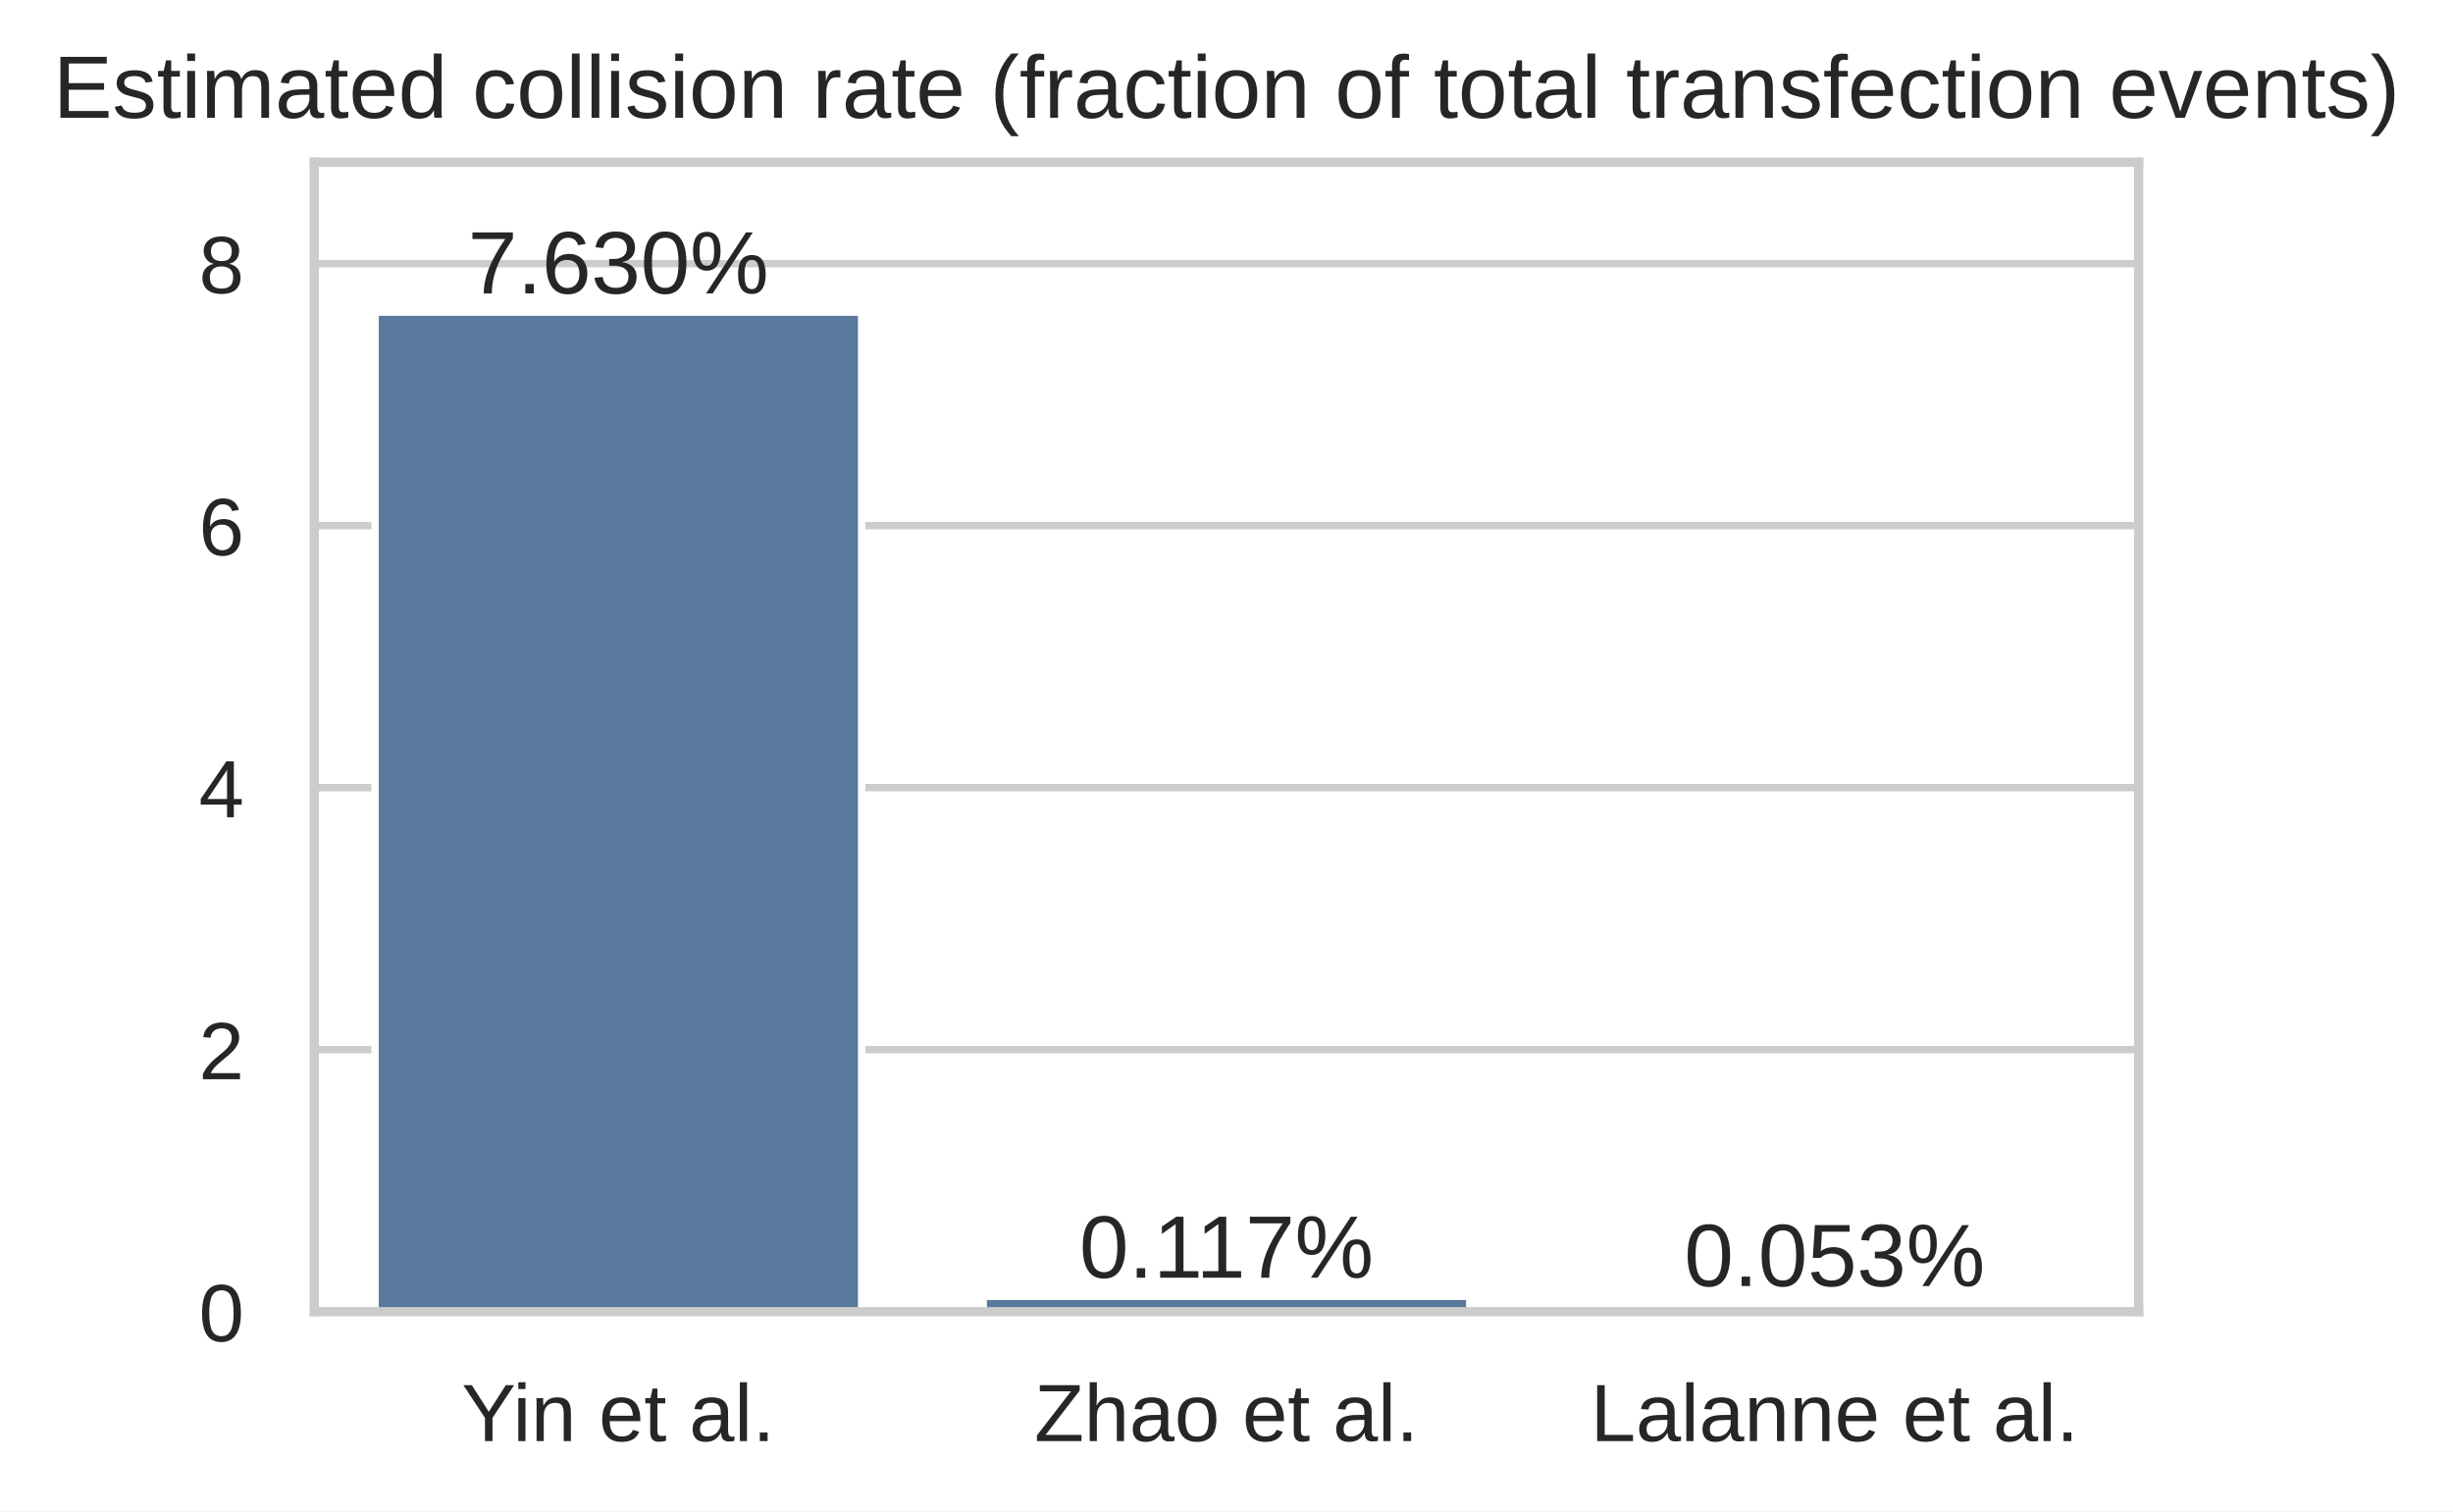
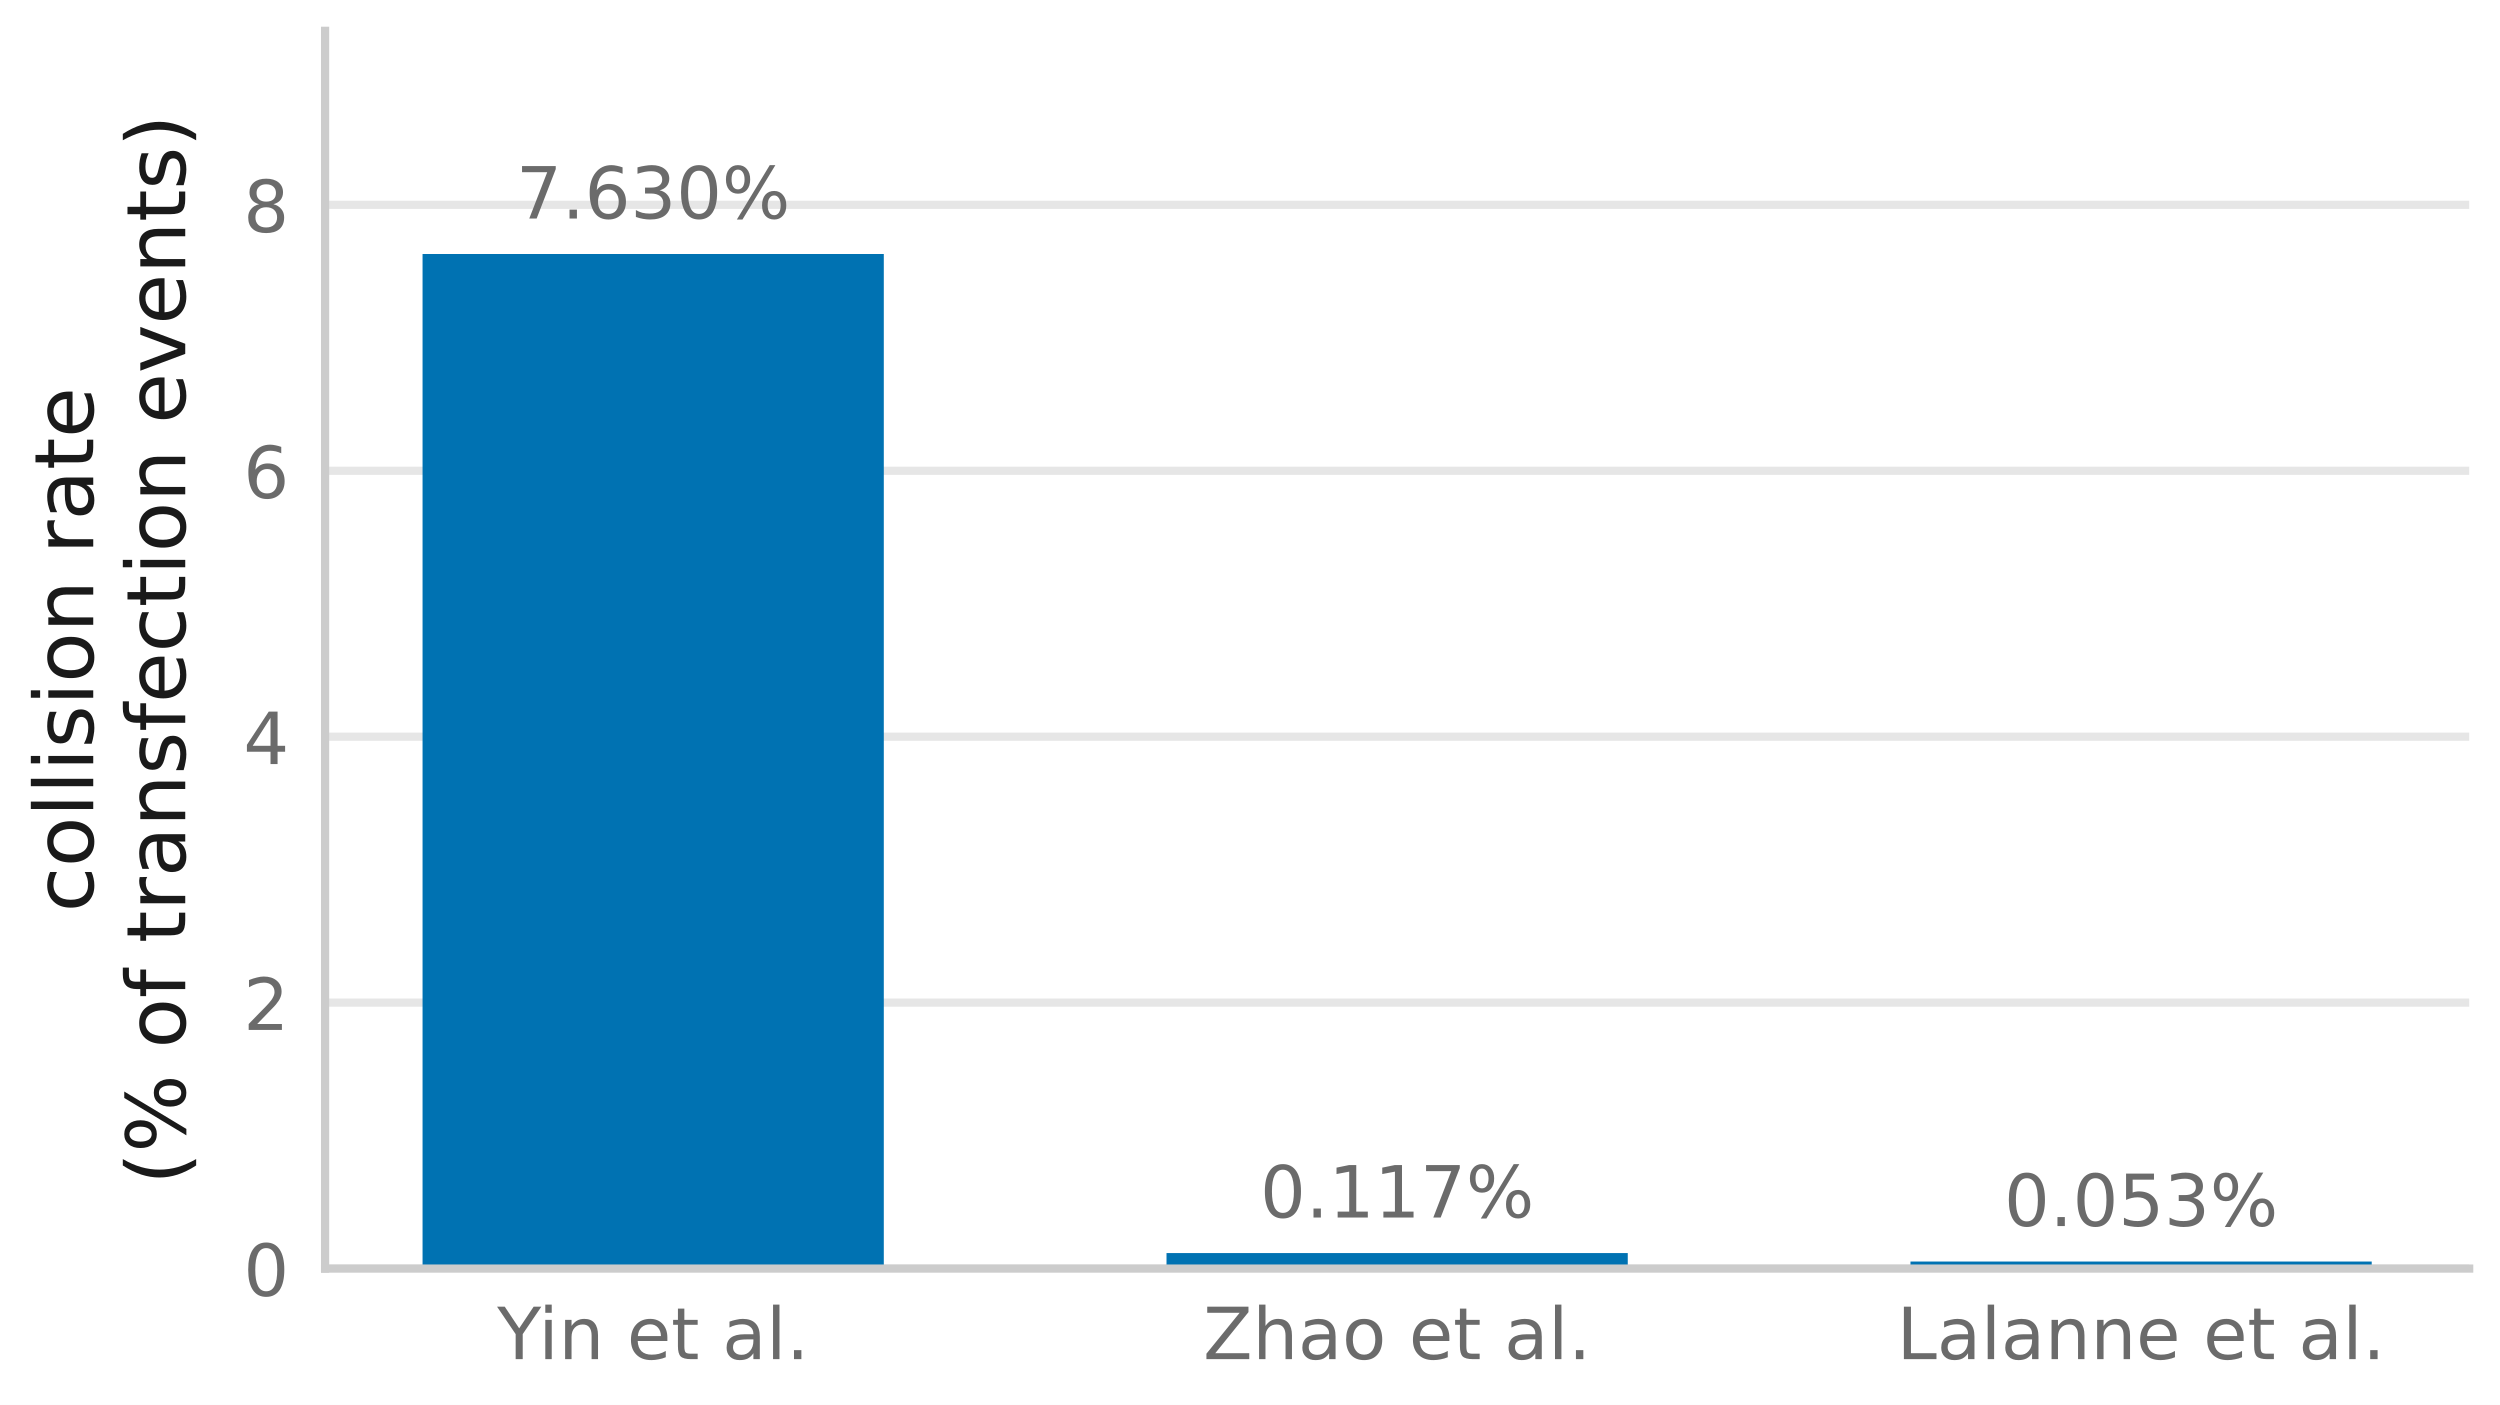
- <svg xmlns="http://www.w3.org/2000/svg" width="331.858pt" height="204.48pt" viewBox="0 0 331.858 204.48" version="1.1">
+ <svg xmlns="http://www.w3.org/2000/svg" width="243.431pt" height="136.8pt" viewBox="0 0 243.431 136.8" version="1.1">
  <defs>
    <style type="text/css">*{stroke-linejoin: round; stroke-linecap: butt}</style>
  </defs>
  <g id="figure_1">
    <g id="patch_1">
-       <path d="M 0 204.48  L 331.858 204.48  L 331.858 0  L 0 0  z " style="fill: #ffffff" />
+       <path d="M 0 136.8  L 243.431 136.8  L 243.431 0  L 0 0  z " style="fill: #ffffff" />
    </g>
    <g id="axes_1">
      <g id="patch_2">
-         <path d="M 42.519 177.457  L 289.339 177.457  L 289.339 21.936  L 42.519 21.936  z " style="fill: #ffffff" />
+         <path d="M 31.655 123.525  L 240.43 123.525  L 240.43 3  L 31.655 3  z " style="fill: #ffffff" />
      </g>
      <g id="matplotlib.axis_1">
        <g id="xtick_1">
+           <g id="line2d_1" />
          <g id="text_1">
-             <text style="font-size: 11px; font-family: 'Arial', 'DejaVu Sans', 'Liberation Sans', 'Bitstream Vera Sans', sans-serif; text-anchor: middle; fill: #262626" x="83.656" y="194.965" transform="rotate(-0 83.65573 194.9651)">Yin et al.</text>
+             <text style="font-size: 7px; font-family: 'DejaVu Sans', 'Bitstream Vera Sans', 'Computer Modern Sans Serif', 'Lucida Grande', 'Verdana', 'Geneva', 'Lucid', 'Arial', 'Helvetica', 'Avant Garde', sans-serif; text-anchor: middle; fill: #6b6b6b" x="63.601" y="132.344" transform="rotate(-0 63.60131 132.344)">Yin et al.</text>
          </g>
        </g>
        <g id="xtick_2">
+           <g id="line2d_2" />
          <g id="text_2">
-             <text style="font-size: 11px; font-family: 'Arial', 'DejaVu Sans', 'Liberation Sans', 'Bitstream Vera Sans', sans-serif; text-anchor: middle; fill: #262626" x="165.929" y="194.965" transform="rotate(-0 165.9291 194.9651)">Zhao et al.</text>
+             <text style="font-size: 7px; font-family: 'DejaVu Sans', 'Bitstream Vera Sans', 'Computer Modern Sans Serif', 'Lucida Grande', 'Verdana', 'Geneva', 'Lucid', 'Arial', 'Helvetica', 'Avant Garde', sans-serif; text-anchor: middle; fill: #6b6b6b" x="136.043" y="132.344" transform="rotate(-0 136.0425 132.344)">Zhao et al.</text>
          </g>
        </g>
        <g id="xtick_3">
+           <g id="line2d_3" />
          <g id="text_3">
-             <text style="font-size: 11px; font-family: 'Arial', 'DejaVu Sans', 'Liberation Sans', 'Bitstream Vera Sans', sans-serif; text-anchor: middle; fill: #262626" x="248.202" y="194.965" transform="rotate(-0 248.2024 194.9651)">Lalanne et al.</text>
+             <text style="font-size: 7px; font-family: 'DejaVu Sans', 'Bitstream Vera Sans', 'Computer Modern Sans Serif', 'Lucida Grande', 'Verdana', 'Geneva', 'Lucid', 'Arial', 'Helvetica', 'Avant Garde', sans-serif; text-anchor: middle; fill: #6b6b6b" x="208.484" y="132.344" transform="rotate(-0 208.4837 132.344)">Lalanne et al.</text>
          </g>
        </g>
      </g>
      <g id="matplotlib.axis_2">
        <g id="ytick_1">
-           <g id="line2d_1">
-             <path d="M 42.519 177.457  L 289.339 177.457  " clip-path="url(#p1c4d473445)" style="fill: none; stroke: #cccccc; stroke-linecap: round" />
+           <g id="line2d_4">
+             <path d="M 31.655 123.525  L 240.43 123.525  " clip-path="url(#p268eff184b)" style="fill: none; stroke: #e6e6e6; stroke-width: 0.8; stroke-linecap: square" />
          </g>
+           <g id="line2d_5" />
          <g id="text_4">
-             <text style="font-size: 11px; font-family: 'Arial', 'DejaVu Sans', 'Liberation Sans', 'Bitstream Vera Sans', sans-serif; text-anchor: end; fill: #262626" x="33.019" y="181.461" transform="rotate(-0 33.01906 181.4609)">0</text>
+             <text style="font-size: 7px; font-family: 'DejaVu Sans', 'Bitstream Vera Sans', 'Computer Modern Sans Serif', 'Lucida Grande', 'Verdana', 'Geneva', 'Lucid', 'Arial', 'Helvetica', 'Avant Garde', sans-serif; text-anchor: end; fill: #6b6b6b" x="28.155" y="126.185" transform="rotate(-0 28.15474 126.1845)">0</text>
          </g>
        </g>
        <g id="ytick_2">
-           <g id="line2d_2">
-             <path d="M 42.519 142.009  L 289.339 142.009  " clip-path="url(#p1c4d473445)" style="fill: none; stroke: #cccccc; stroke-linecap: round" />
+           <g id="line2d_6">
+             <path d="M 31.655 97.63  L 240.43 97.63  " clip-path="url(#p268eff184b)" style="fill: none; stroke: #e6e6e6; stroke-width: 0.8; stroke-linecap: square" />
          </g>
+           <g id="line2d_7" />
          <g id="text_5">
-             <text style="font-size: 11px; font-family: 'Arial', 'DejaVu Sans', 'Liberation Sans', 'Bitstream Vera Sans', sans-serif; text-anchor: end; fill: #262626" x="33.019" y="146.013" transform="rotate(-0 33.01906 146.0132)">2</text>
+             <text style="font-size: 7px; font-family: 'DejaVu Sans', 'Bitstream Vera Sans', 'Computer Modern Sans Serif', 'Lucida Grande', 'Verdana', 'Geneva', 'Lucid', 'Arial', 'Helvetica', 'Avant Garde', sans-serif; text-anchor: end; fill: #6b6b6b" x="28.155" y="100.29" transform="rotate(-0 28.15474 100.2896)">2</text>
          </g>
        </g>
        <g id="ytick_3">
-           <g id="line2d_3">
-             <path d="M 42.519 106.561  L 289.339 106.561  " clip-path="url(#p1c4d473445)" style="fill: none; stroke: #cccccc; stroke-linecap: round" />
+           <g id="line2d_8">
+             <path d="M 31.655 71.735  L 240.43 71.735  " clip-path="url(#p268eff184b)" style="fill: none; stroke: #e6e6e6; stroke-width: 0.8; stroke-linecap: square" />
          </g>
+           <g id="line2d_9" />
          <g id="text_6">
-             <text style="font-size: 11px; font-family: 'Arial', 'DejaVu Sans', 'Liberation Sans', 'Bitstream Vera Sans', sans-serif; text-anchor: end; fill: #262626" x="33.019" y="110.566" transform="rotate(-0 33.01906 110.5655)">4</text>
+             <text style="font-size: 7px; font-family: 'DejaVu Sans', 'Bitstream Vera Sans', 'Computer Modern Sans Serif', 'Lucida Grande', 'Verdana', 'Geneva', 'Lucid', 'Arial', 'Helvetica', 'Avant Garde', sans-serif; text-anchor: end; fill: #6b6b6b" x="28.155" y="74.395" transform="rotate(-0 28.15474 74.39462)">4</text>
          </g>
        </g>
        <g id="ytick_4">
-           <g id="line2d_4">
-             <path d="M 42.519 71.114  L 289.339 71.114  " clip-path="url(#p1c4d473445)" style="fill: none; stroke: #cccccc; stroke-linecap: round" />
+           <g id="line2d_10">
+             <path d="M 31.655 45.84  L 240.43 45.84  " clip-path="url(#p268eff184b)" style="fill: none; stroke: #e6e6e6; stroke-width: 0.8; stroke-linecap: square" />
          </g>
+           <g id="line2d_11" />
          <g id="text_7">
-             <text style="font-size: 11px; font-family: 'Arial', 'DejaVu Sans', 'Liberation Sans', 'Bitstream Vera Sans', sans-serif; text-anchor: end; fill: #262626" x="33.019" y="75.118" transform="rotate(-0 33.01906 75.11782)">6</text>
+             <text style="font-size: 7px; font-family: 'DejaVu Sans', 'Bitstream Vera Sans', 'Computer Modern Sans Serif', 'Lucida Grande', 'Verdana', 'Geneva', 'Lucid', 'Arial', 'Helvetica', 'Avant Garde', sans-serif; text-anchor: end; fill: #6b6b6b" x="28.155" y="48.5" transform="rotate(-0 28.15474 48.49967)">6</text>
          </g>
        </g>
        <g id="ytick_5">
-           <g id="line2d_5">
-             <path d="M 42.519 35.666  L 289.339 35.666  " clip-path="url(#p1c4d473445)" style="fill: none; stroke: #cccccc; stroke-linecap: round" />
+           <g id="line2d_12">
+             <path d="M 31.655 19.945  L 240.43 19.945  " clip-path="url(#p268eff184b)" style="fill: none; stroke: #e6e6e6; stroke-width: 0.8; stroke-linecap: square" />
          </g>
+           <g id="line2d_13" />
          <g id="text_8">
-             <text style="font-size: 11px; font-family: 'Arial', 'DejaVu Sans', 'Liberation Sans', 'Bitstream Vera Sans', sans-serif; text-anchor: end; fill: #262626" x="33.019" y="39.67" transform="rotate(-0 33.01906 39.67013)">8</text>
+             <text style="font-size: 7px; font-family: 'DejaVu Sans', 'Bitstream Vera Sans', 'Computer Modern Sans Serif', 'Lucida Grande', 'Verdana', 'Geneva', 'Lucid', 'Arial', 'Helvetica', 'Avant Garde', sans-serif; text-anchor: end; fill: #6b6b6b" x="28.155" y="22.605" transform="rotate(-0 28.15474 22.60472)">8</text>
          </g>
+         </g>
+         <g id="text_9">
+           <text style="font-size: 8px; font-family: 'DejaVu Sans', 'Bitstream Vera Sans', 'Computer Modern Sans Serif', 'Lucida Grande', 'Verdana', 'Geneva', 'Lucid', 'Arial', 'Helvetica', 'Avant Garde', sans-serif; fill: #1a1a1a" transform="translate(9.07899 88.81703) rotate(-90)">collision rate</text>
+           <text style="font-size: 8px; font-family: 'DejaVu Sans', 'Bitstream Vera Sans', 'Computer Modern Sans Serif', 'Lucida Grande', 'Verdana', 'Geneva', 'Lucid', 'Arial', 'Helvetica', 'Avant Garde', sans-serif; fill: #1a1a1a" transform="translate(18.03724 115.3439) rotate(-90)">(% of transfection events)</text>
        </g>
      </g>
      <g id="patch_3">
-         <path d="M 50.746 177.457  L 116.565 177.457  L 116.565 42.222  L 50.746 42.222  z " clip-path="url(#p1c4d473445)" style="fill: #58789c; stroke: #ffffff; stroke-linejoin: miter" />
+         <path d="M 41.145 123.525  L 86.058 123.525  L 86.058 24.734  L 41.145 24.734  z " clip-path="url(#p268eff184b)" style="fill: #0072b2" />
      </g>
      <g id="patch_4">
-         <path d="M 133.02 177.457  L 198.838 177.457  L 198.838 175.385  L 133.02 175.385  z " clip-path="url(#p1c4d473445)" style="fill: #58789c; stroke: #ffffff; stroke-linejoin: miter" />
+         <path d="M 113.586 123.525  L 158.499 123.525  L 158.499 122.012  L 113.586 122.012  z " clip-path="url(#p268eff184b)" style="fill: #0072b2" />
      </g>
      <g id="patch_5">
-         <path d="M 215.293 177.457  L 281.112 177.457  L 281.112 176.517  L 215.293 176.517  z " clip-path="url(#p1c4d473445)" style="fill: #58789c; stroke: #ffffff; stroke-linejoin: miter" />
-       </g>
-       <g id="line2d_6">
-         <path clip-path="url(#p1c4d473445)" style="fill: none; stroke: #424242; stroke-width: 2.25; stroke-linecap: round" />
-       </g>
-       <g id="line2d_7">
-         <path clip-path="url(#p1c4d473445)" style="fill: none; stroke: #424242; stroke-width: 2.25; stroke-linecap: round" />
-       </g>
-       <g id="line2d_8">
-         <path clip-path="url(#p1c4d473445)" style="fill: none; stroke: #424242; stroke-width: 2.25; stroke-linecap: round" />
+         <path d="M 186.027 123.525  L 230.94 123.525  L 230.94 122.838  L 186.027 122.838  z " clip-path="url(#p268eff184b)" style="fill: #0072b2" />
      </g>
      <g id="patch_6">
-         <path d="M 42.519 177.457  L 42.519 21.936  " style="fill: none; stroke: #cccccc; stroke-width: 1.25; stroke-linejoin: miter; stroke-linecap: square" />
+         <path d="M 31.655 123.525  L 31.655 3  " style="fill: none; stroke: #cccccc; stroke-width: 0.8; stroke-linejoin: miter; stroke-linecap: square" />
      </g>
      <g id="patch_7">
-         <path d="M 289.339 177.457  L 289.339 21.936  " style="fill: none; stroke: #cccccc; stroke-width: 1.25; stroke-linejoin: miter; stroke-linecap: square" />
-       </g>
-       <g id="patch_8">
-         <path d="M 42.519 177.457  L 289.339 177.457  " style="fill: none; stroke: #cccccc; stroke-width: 1.25; stroke-linejoin: miter; stroke-linecap: square" />
-       </g>
-       <g id="patch_9">
-         <path d="M 42.519 21.936  L 289.339 21.936  " style="fill: none; stroke: #cccccc; stroke-width: 1.25; stroke-linejoin: miter; stroke-linecap: square" />
-       </g>
-       <g id="text_9">
-         <text style="font-size: 12px; font-family: 'Arial', 'DejaVu Sans', 'Liberation Sans', 'Bitstream Vera Sans', sans-serif; text-anchor: middle; fill: #262626" x="83.656" y="39.696" transform="rotate(-0 83.65573 39.69621)">7.630%</text>
+         <path d="M 31.655 123.525  L 240.43 123.525  " style="fill: none; stroke: #cccccc; stroke-width: 0.8; stroke-linejoin: miter; stroke-linecap: square" />
      </g>
      <g id="text_10">
-         <text style="font-size: 12px; font-family: 'Arial', 'DejaVu Sans', 'Liberation Sans', 'Bitstream Vera Sans', sans-serif; text-anchor: middle; fill: #262626" x="165.929" y="172.86" transform="rotate(-0 165.9291 172.8596)">0.117%</text>
+         <text style="font-size: 7px; font-family: 'DejaVu Sans', 'Bitstream Vera Sans', 'Computer Modern Sans Serif', 'Lucida Grande', 'Verdana', 'Geneva', 'Lucid', 'Arial', 'Helvetica', 'Avant Garde', sans-serif; text-anchor: middle; fill: #6b6b6b" x="63.601" y="21.278" transform="rotate(-0 63.60131 21.27845)">7.630%</text>
      </g>
      <g id="text_11">
-         <text style="font-size: 12px; font-family: 'Arial', 'DejaVu Sans', 'Liberation Sans', 'Bitstream Vera Sans', sans-serif; text-anchor: middle; fill: #262626" x="248.202" y="173.991" transform="rotate(-0 248.2024 173.9913)">0.053%</text>
+         <text style="font-size: 7px; font-family: 'DejaVu Sans', 'Bitstream Vera Sans', 'Computer Modern Sans Serif', 'Lucida Grande', 'Verdana', 'Geneva', 'Lucid', 'Arial', 'Helvetica', 'Avant Garde', sans-serif; text-anchor: middle; fill: #6b6b6b" x="136.043" y="118.556" transform="rotate(-0 136.0425 118.5558)">0.117%</text>
      </g>
      <g id="text_12">
-         <text style="font-size: 12px; font-family: 'Arial', 'DejaVu Sans', 'Liberation Sans', 'Bitstream Vera Sans', sans-serif; text-anchor: middle; fill: #262626" x="165.929" y="15.936" transform="rotate(-0 165.9291 15.93633)">Estimated collision rate (fraction of total transfection events)</text>
+         <text style="font-size: 7px; font-family: 'DejaVu Sans', 'Bitstream Vera Sans', 'Computer Modern Sans Serif', 'Lucida Grande', 'Verdana', 'Geneva', 'Lucid', 'Arial', 'Helvetica', 'Avant Garde', sans-serif; text-anchor: middle; fill: #6b6b6b" x="208.484" y="119.383" transform="rotate(-0 208.4837 119.3826)">0.053%</text>
      </g>
    </g>
  </g>
  <defs>
-     <clipPath id="p1c4d473445">
-       <rect x="42.519" y="21.936" width="246.82" height="155.52" />
+     <clipPath id="p268eff184b">
+       <rect x="31.655" y="3" width="208.776" height="120.525" />
    </clipPath>
  </defs>
</svg>
